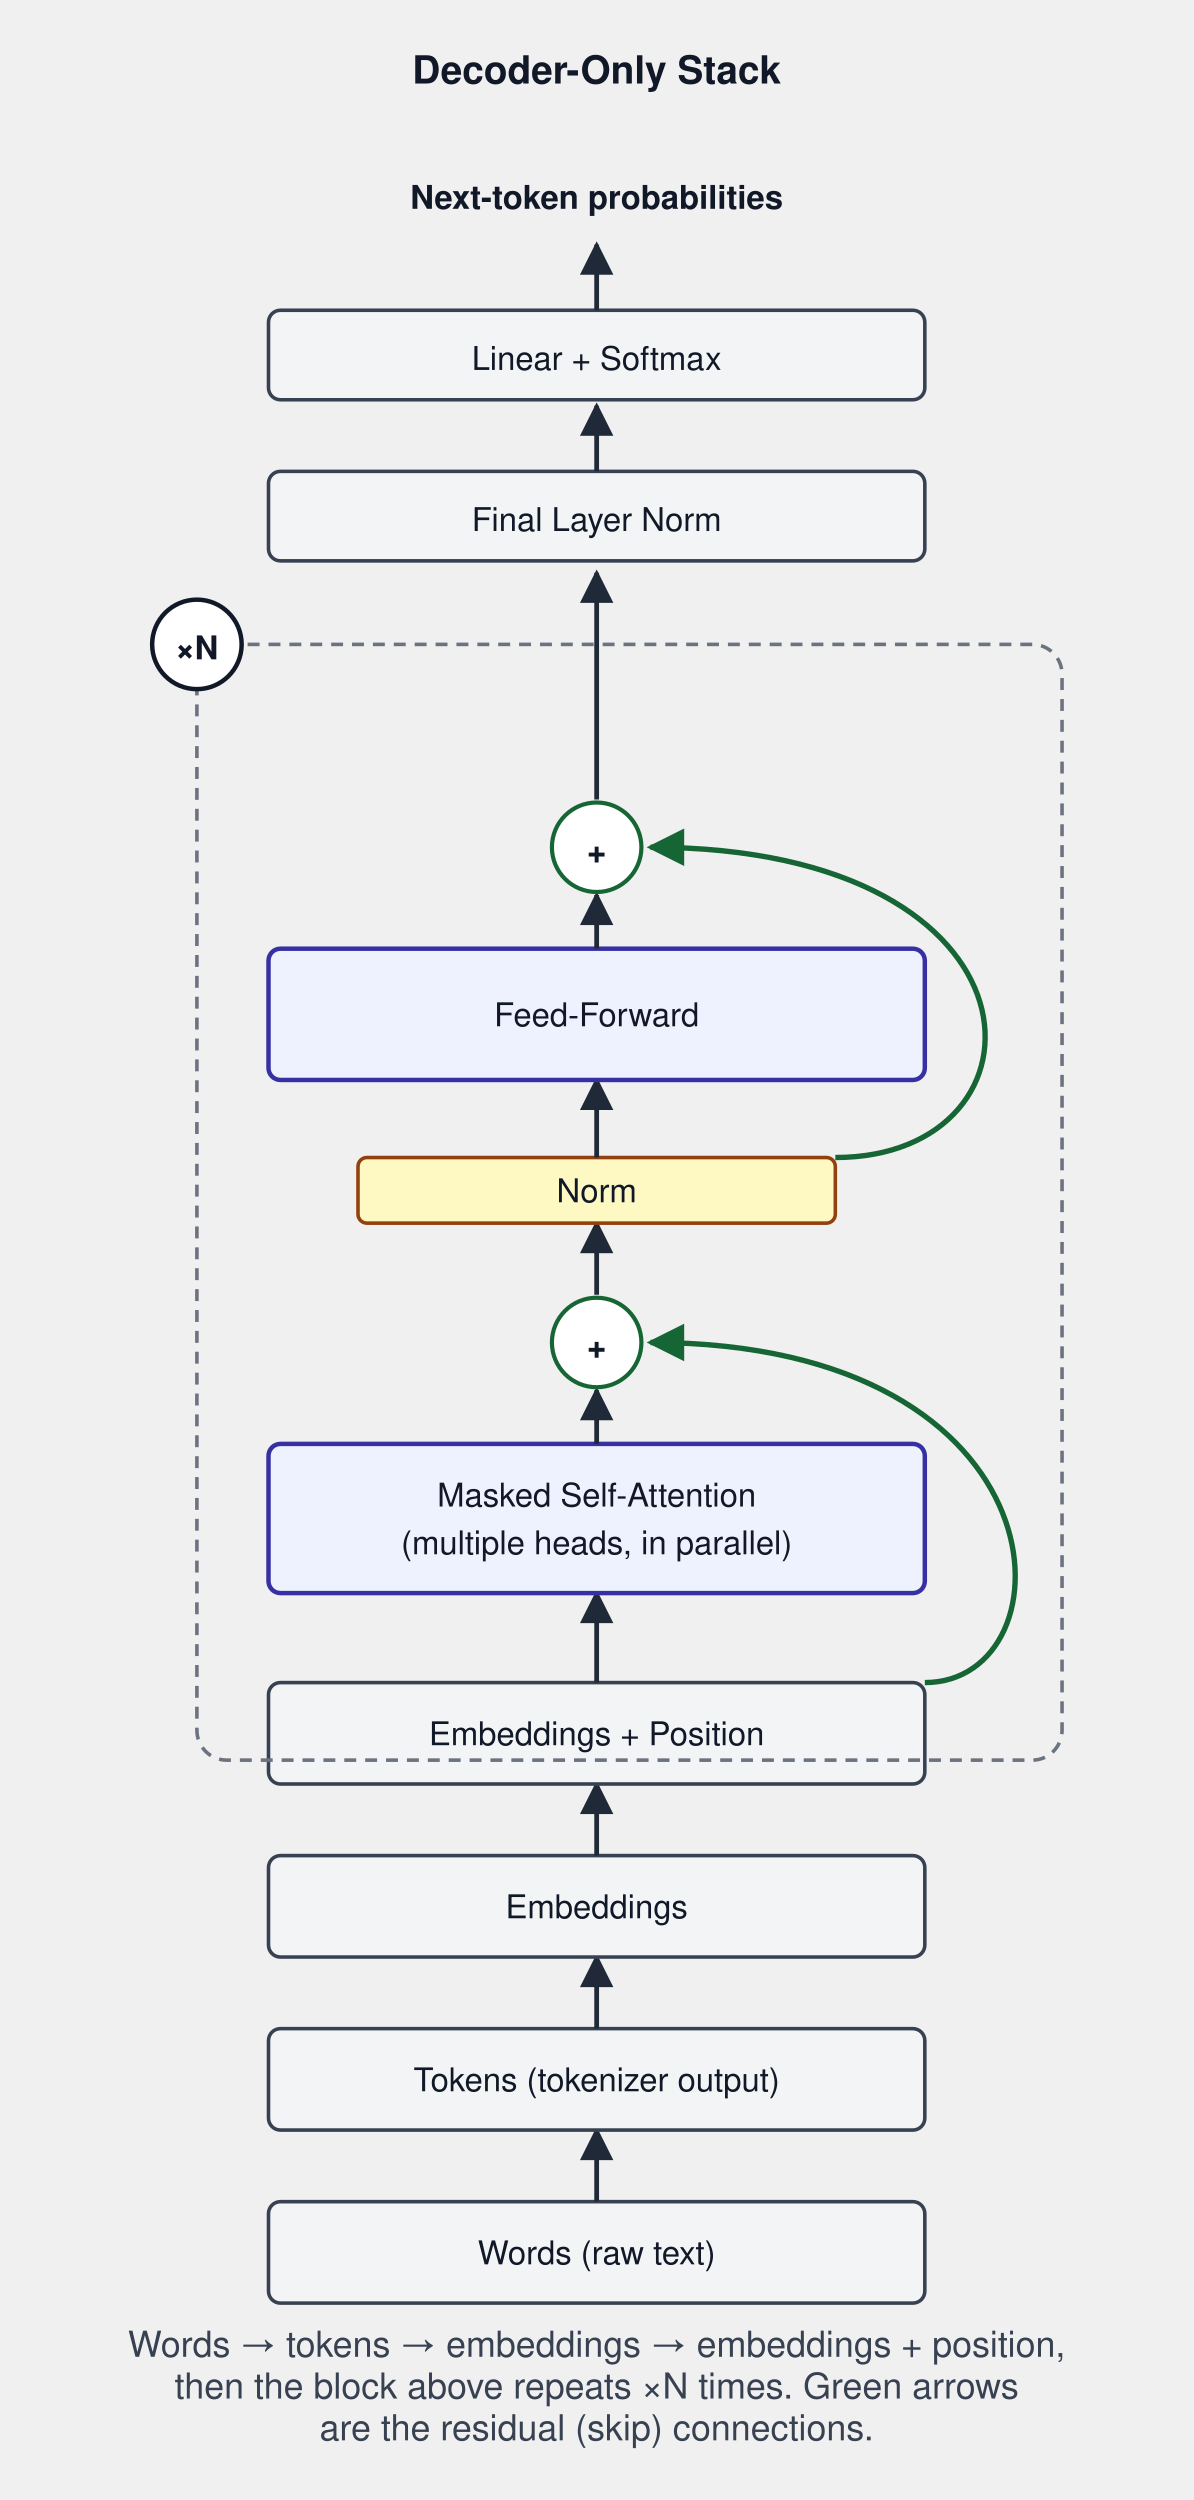
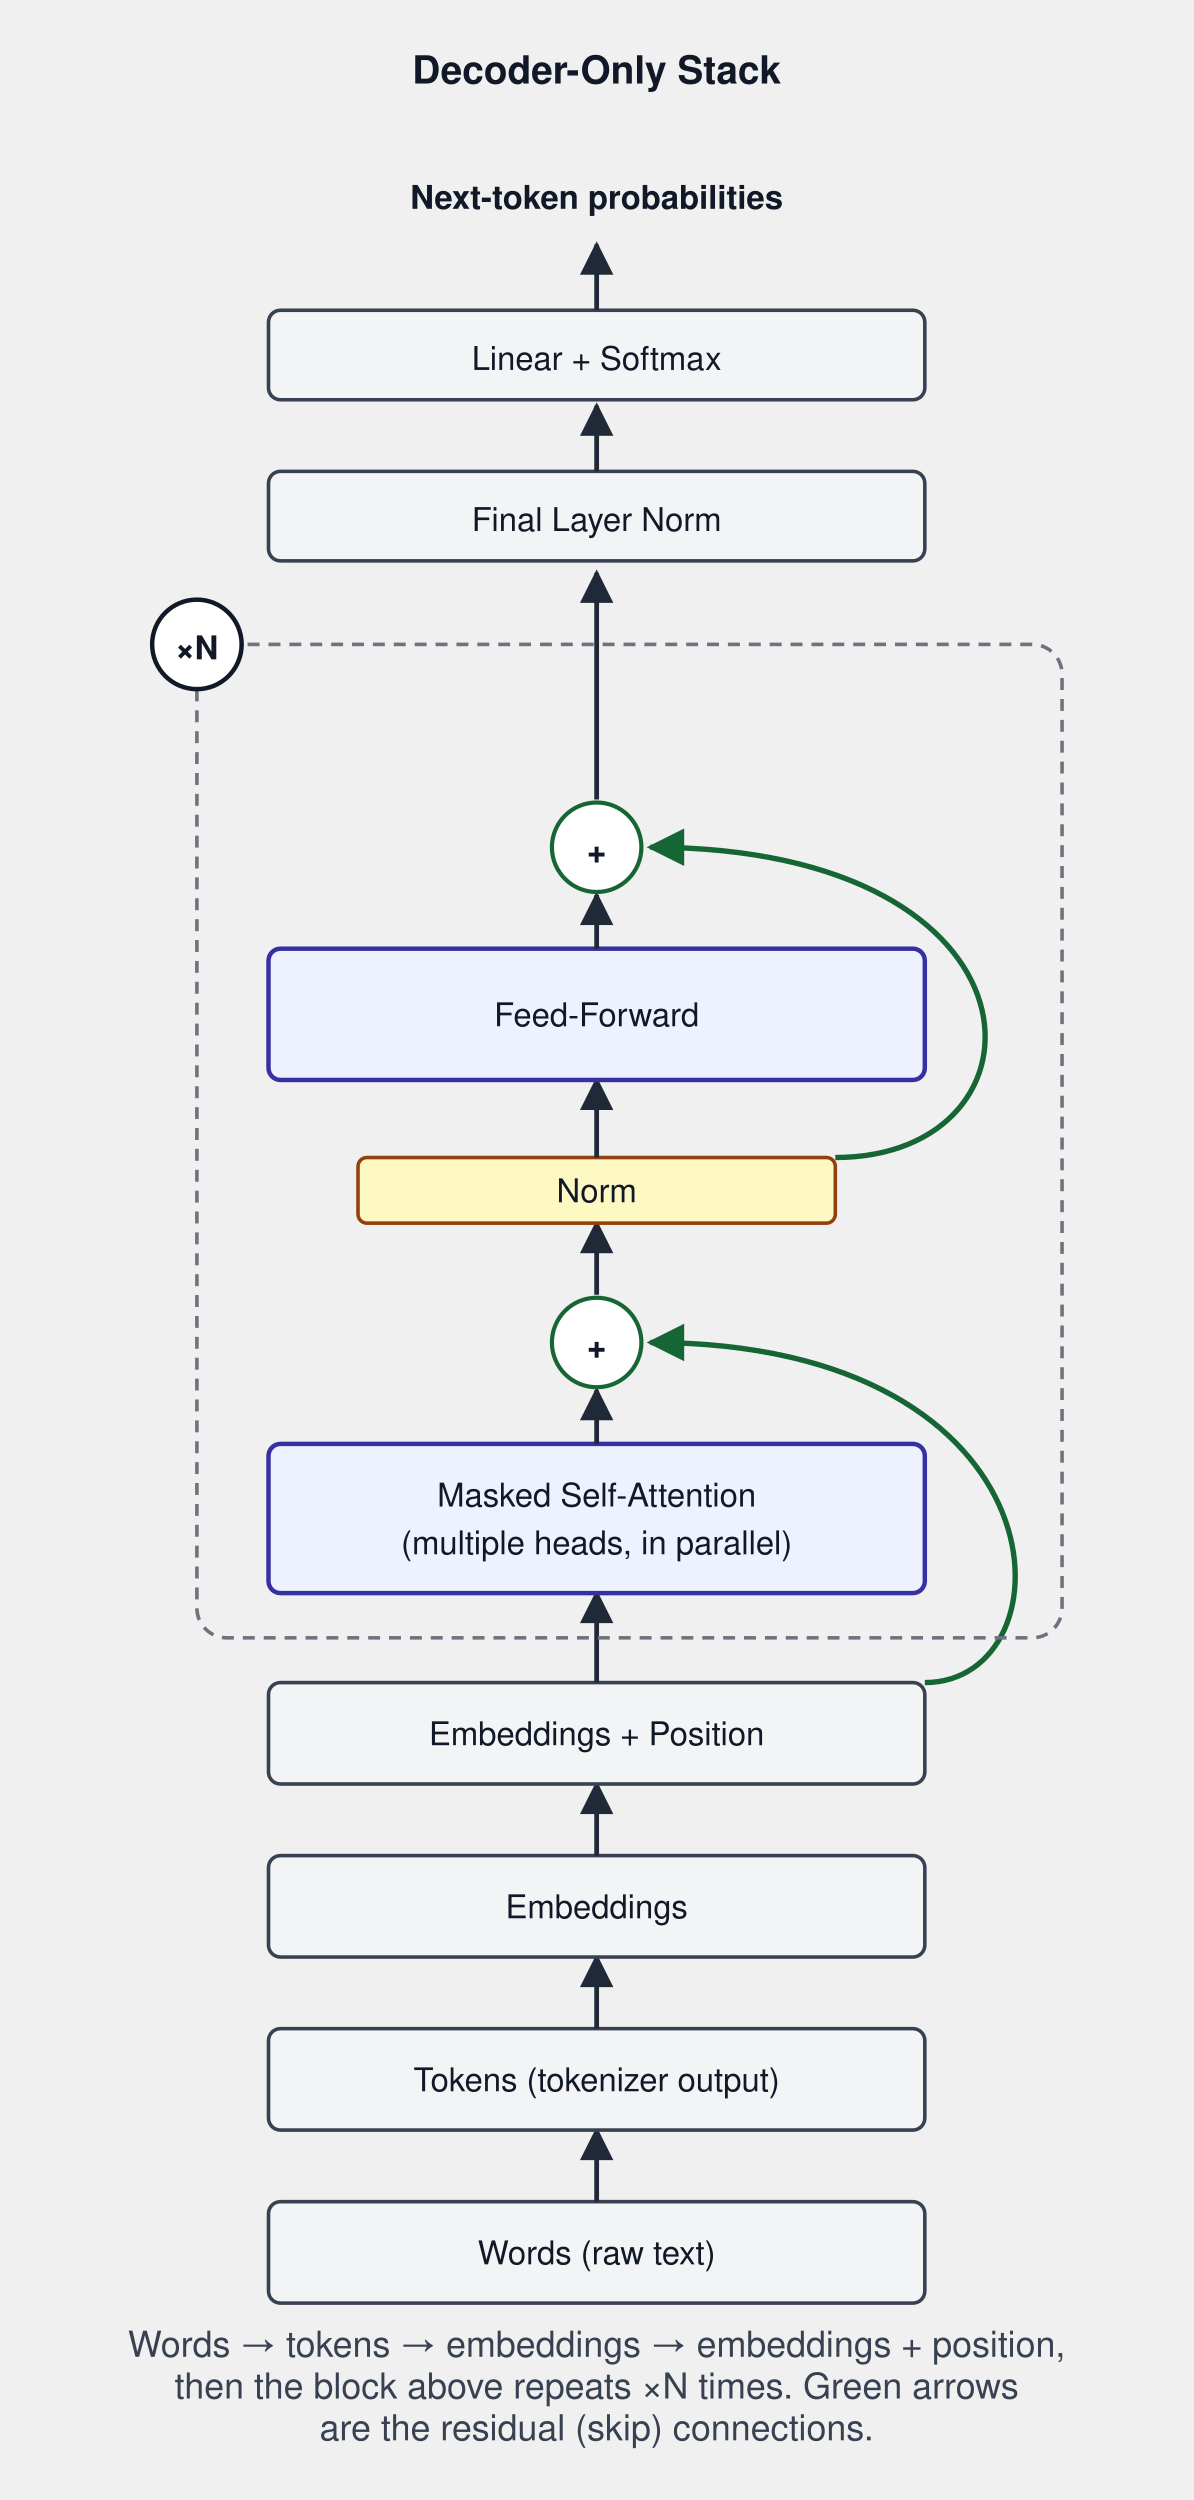
<svg xmlns="http://www.w3.org/2000/svg" viewBox="0 0 400 838" font-family="Helvetica, Arial, sans-serif">
  <defs>
    <marker id="arrow2" viewBox="0 0 10 10" refX="9" refY="5" markerWidth="7" markerHeight="7" orient="auto-start-reverse">
      <path d="M 0 0 L 10 5 L 0 10 z" fill="#1f2937" />
    </marker>
    <marker id="arrow2r" viewBox="0 0 10 10" refX="9" refY="5" markerWidth="7" markerHeight="7" orient="auto-start-reverse">
      <path d="M 0 0 L 10 5 L 0 10 z" fill="#166534" />
    </marker>
  </defs>
  <style>
    .block { fill: #eef2ff; stroke: #3730a3; stroke-width: 1.5; }
    .addnorm { fill: #fef9c3; stroke: #92400e; stroke-width: 1.2; }
    .io { fill: #f3f4f6; stroke: #374151; stroke-width: 1.2; }
    .stacklabel { fill: #ffffff; stroke: #111827; stroke-width: 1.5; }
    .sum { fill: #ffffff; stroke: #166534; stroke-width: 1.4; }
    .lbl { font-size: 13px; fill: #111827; text-anchor: middle; }
    .lbl-sm { font-size: 11px; fill: #111827; text-anchor: middle; }
    .cap { font-size: 12px; fill: #374151; text-anchor: middle; }
    .arr { stroke: #1f2937; stroke-width: 1.6; fill: none; marker-end: url(#arrow2); }
    .res-arr { stroke: #166534; stroke-width: 1.8; fill: none; marker-end: url(#arrow2r); }
  </style>
  <text x="200" y="28" class="lbl" font-size="16" font-weight="600">Decoder-Only Stack</text>
  <rect x="90" y="738" width="220" height="34" rx="4" class="io" />
  <text x="200" y="759" class="lbl-sm">Words (raw text)</text>
  <line x1="200" y1="738" x2="200" y2="714" class="arr" />
  <rect x="90" y="680" width="220" height="34" rx="4" class="io" />
  <text x="200" y="701" class="lbl-sm">Tokens (tokenizer output)</text>
  <line x1="200" y1="680" x2="200" y2="656" class="arr" />
  <rect x="90" y="622" width="220" height="34" rx="4" class="io" />
  <text x="200" y="643" class="lbl-sm">Embeddings</text>
  <line x1="200" y1="622" x2="200" y2="598" class="arr" />
  <rect x="90" y="564" width="220" height="34" rx="4" class="io" />
  <text x="200" y="585" class="lbl-sm">Embeddings + Position</text>
  <line x1="200" y1="564" x2="200" y2="534" class="arr" />
  <rect x="90" y="484" width="220" height="50" rx="4" class="block" />
  <text x="200" y="505" class="lbl-sm">Masked Self-Attention</text>
  <text x="200" y="521" class="lbl-sm">(multiple heads, in parallel)</text>
  <line x1="200" y1="484" x2="200" y2="466" class="arr" />
  <circle cx="200" cy="450" r="15" class="sum" />
  <text x="200" y="455" class="lbl-sm" fill="#166534" font-weight="600">+</text>
  <path d="M 310 564 C 360 564, 360 450, 218 450" class="res-arr" />
  <line x1="200" y1="434" x2="200" y2="410" class="arr" />
  <rect x="120" y="388" width="160" height="22" rx="3" class="addnorm" />
  <text x="200" y="403" class="lbl-sm">Norm</text>
  <line x1="200" y1="388" x2="200" y2="362" class="arr" />
  <rect x="90" y="318" width="220" height="44" rx="4" class="block" />
  <text x="200" y="344" class="lbl-sm">Feed-Forward</text>
  <line x1="200" y1="318" x2="200" y2="300" class="arr" />
  <circle cx="200" cy="284" r="15" class="sum" />
  <text x="200" y="289" class="lbl-sm" fill="#166534" font-weight="600">+</text>
  <path d="M 280 388 C 355 388, 355 284, 218 284" class="res-arr" />
-   <rect x="66" y="216" width="290" height="374" rx="10" fill="none" stroke="#6b7280" stroke-width="1.2" stroke-dasharray="4 3" />
+   <rect x="66" y="216" width="290" height="333" rx="10" fill="none" stroke="#6b7280" stroke-width="1.2" stroke-dasharray="4 3" />
  <circle cx="66" cy="216" r="15" class="stacklabel" />
  <text x="66" y="221" class="lbl-sm" font-weight="600">×N</text>
  <line x1="200" y1="268" x2="200" y2="192" class="arr" />
  <rect x="90" y="158" width="220" height="30" rx="4" class="io" />
  <text x="200" y="178" class="lbl-sm">Final Layer Norm</text>
  <line x1="200" y1="158" x2="200" y2="136" class="arr" />
  <rect x="90" y="104" width="220" height="30" rx="4" class="io" />
  <text x="200" y="124" class="lbl-sm">Linear + Softmax</text>
  <line x1="200" y1="104" x2="200" y2="82" class="arr" />
  <text x="200" y="70" class="lbl-sm" font-weight="600">Next-token probabilities</text>
  <text x="200" y="790" class="cap">Words → tokens → embeddings → embeddings + position,</text>
  <text x="200" y="804" class="cap">then the block above repeats ×N times. Green arrows</text>
  <text x="200" y="818" class="cap">are the residual (skip) connections.</text>
</svg>
